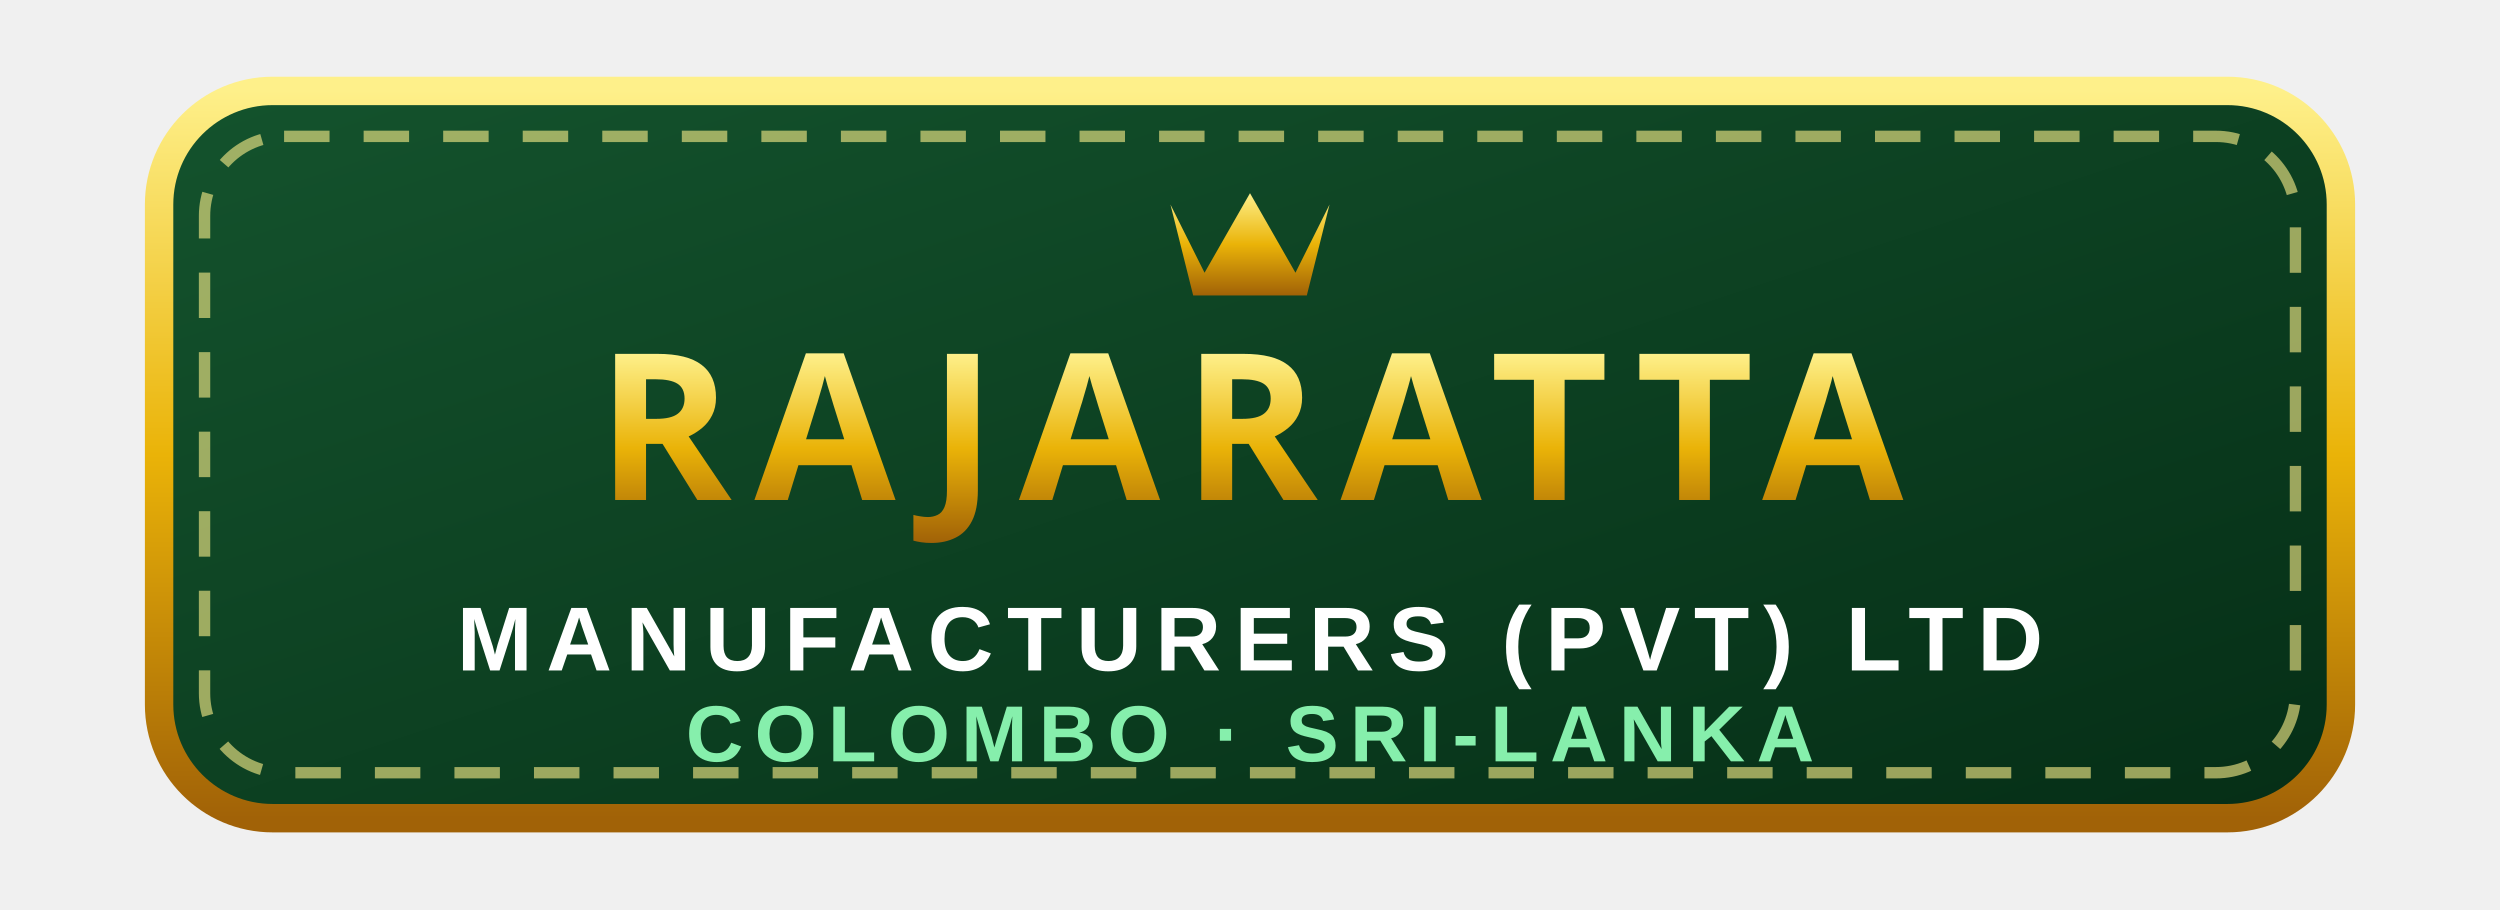
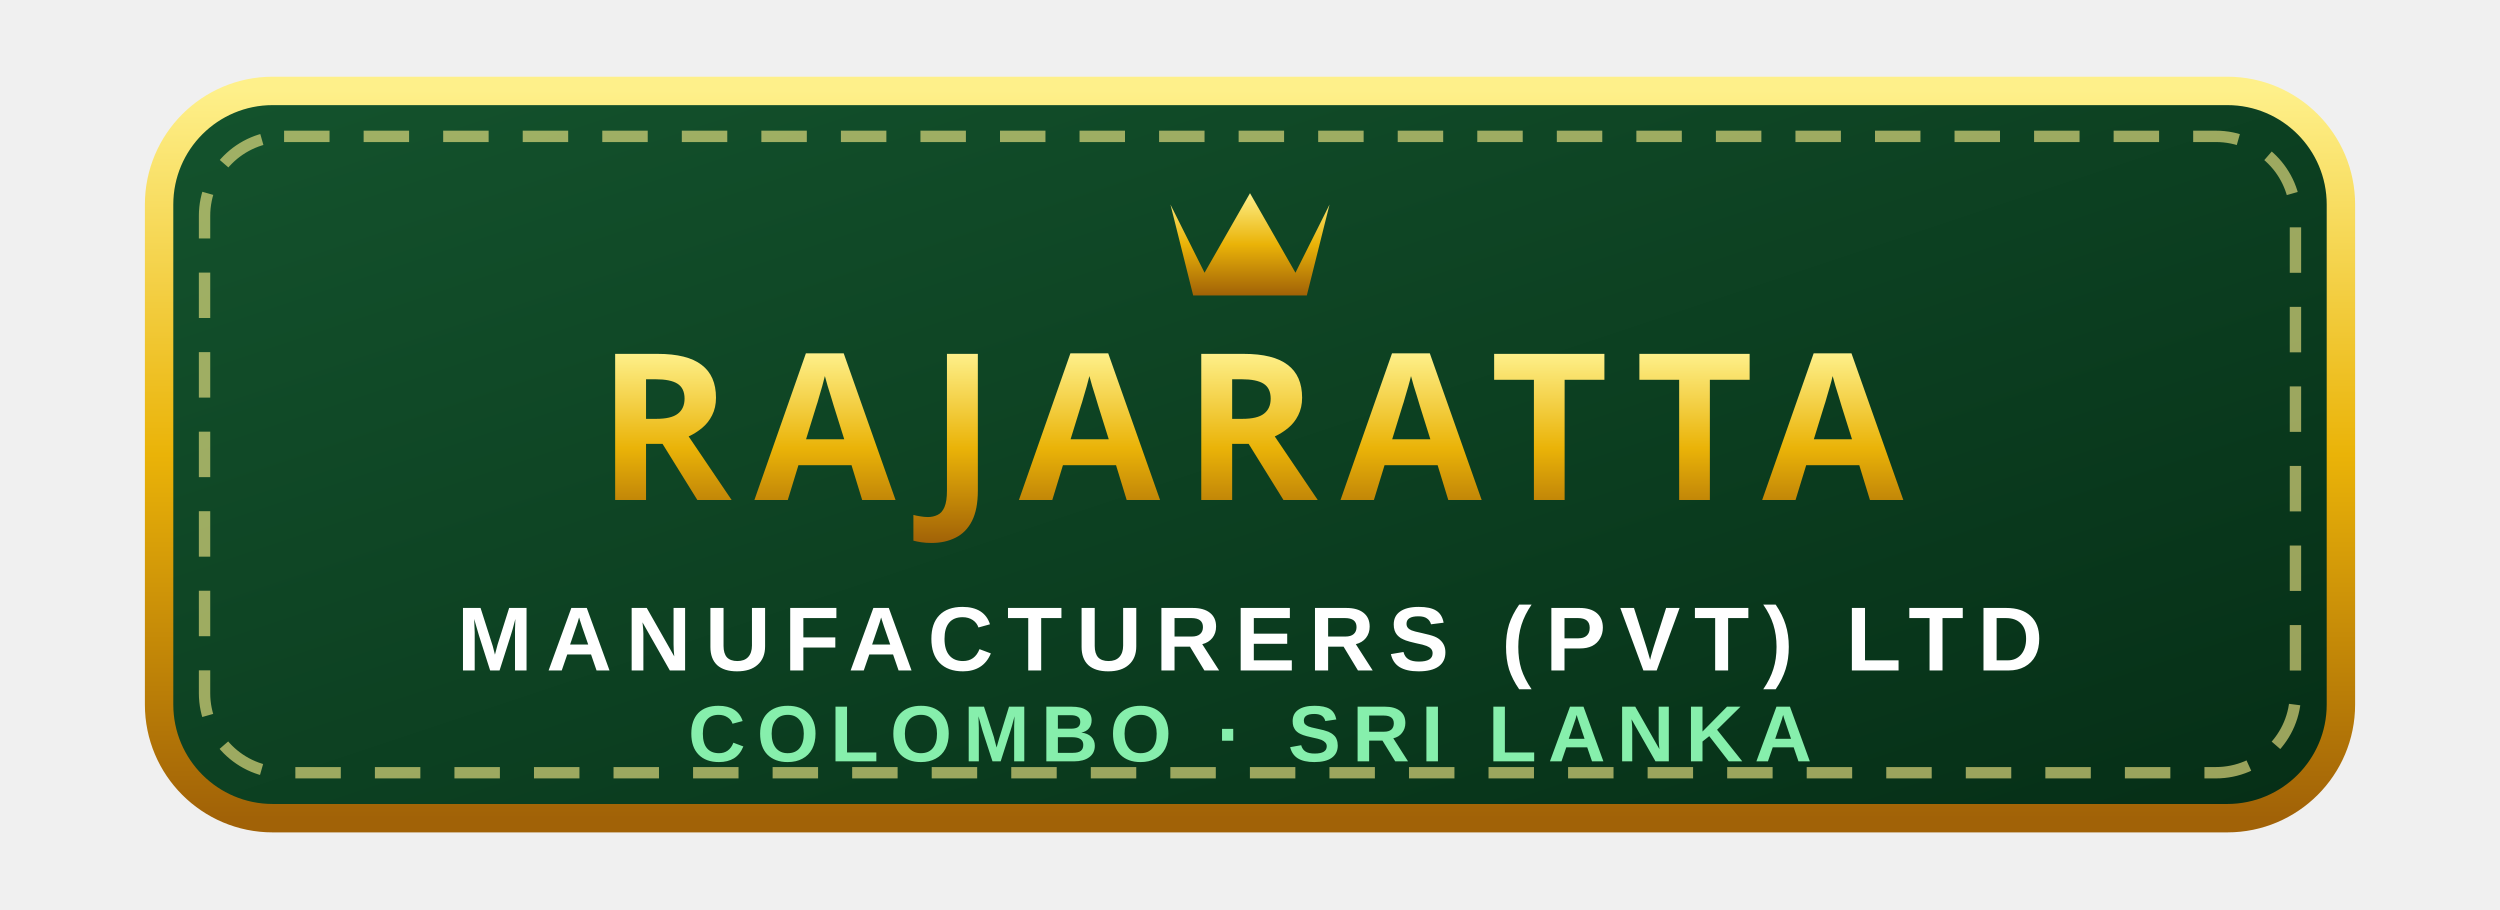
<svg xmlns="http://www.w3.org/2000/svg" viewBox="0 0 220 80" width="220" height="80">
  <defs>
    <linearGradient id="rr-green" x1="0%" y1="0%" x2="100%" y2="100%">
      <stop offset="0%" stop-color="#14532D" />
      <stop offset="100%" stop-color="#052E16" />
    </linearGradient>
    <linearGradient id="rr-gold" x1="0%" y1="0%" x2="0%" y2="100%">
      <stop offset="0%" stop-color="#FEF08A" />
      <stop offset="50%" stop-color="#EAB308" />
      <stop offset="100%" stop-color="#A16207" />
    </linearGradient>
  </defs>
  <rect x="14" y="8" width="192" height="64" rx="10" fill="url(#rr-green)" stroke="url(#rr-gold)" stroke-width="2.5" />
  <rect x="18" y="12" width="184" height="56" rx="7" fill="none" stroke="#FEF08A" stroke-width="1" stroke-dasharray="4,3" opacity="0.6" />
  <path d="M 103 18 L 106 24 L 110 17 L 114 24 L 117 18 L 115 26 L 105 26 Z" fill="url(#rr-gold)" />
  <text x="110" y="44" font-family="Arial Black, Impact, sans-serif" font-size="18" font-weight="900" fill="url(#rr-gold)" text-anchor="middle" letter-spacing="2">RAJARATTA</text>
  <line x1="40" y1="49" x2="180" y2="49" stroke="url(#rr-gold)" stroke-width="1" opacity="0.7" />
  <text x="110" y="59" font-family="Arial, sans-serif" font-size="8" font-weight="800" fill="#FFFFFF" text-anchor="middle" letter-spacing="1.2">MANUFACTURERS (PVT) LTD</text>
-   <text x="110" y="67" font-family="Arial, sans-serif" font-size="7" font-weight="600" fill="#86EFAC" text-anchor="middle" letter-spacing="1">COLOMBO · SRI-LANKA</text>
+   <text x="110" y="67" font-family="Arial, sans-serif" font-size="7" font-weight="600" fill="#86EFAC" text-anchor="middle" letter-spacing="1">COLOMBO · SRI LANKA</text>
</svg>
